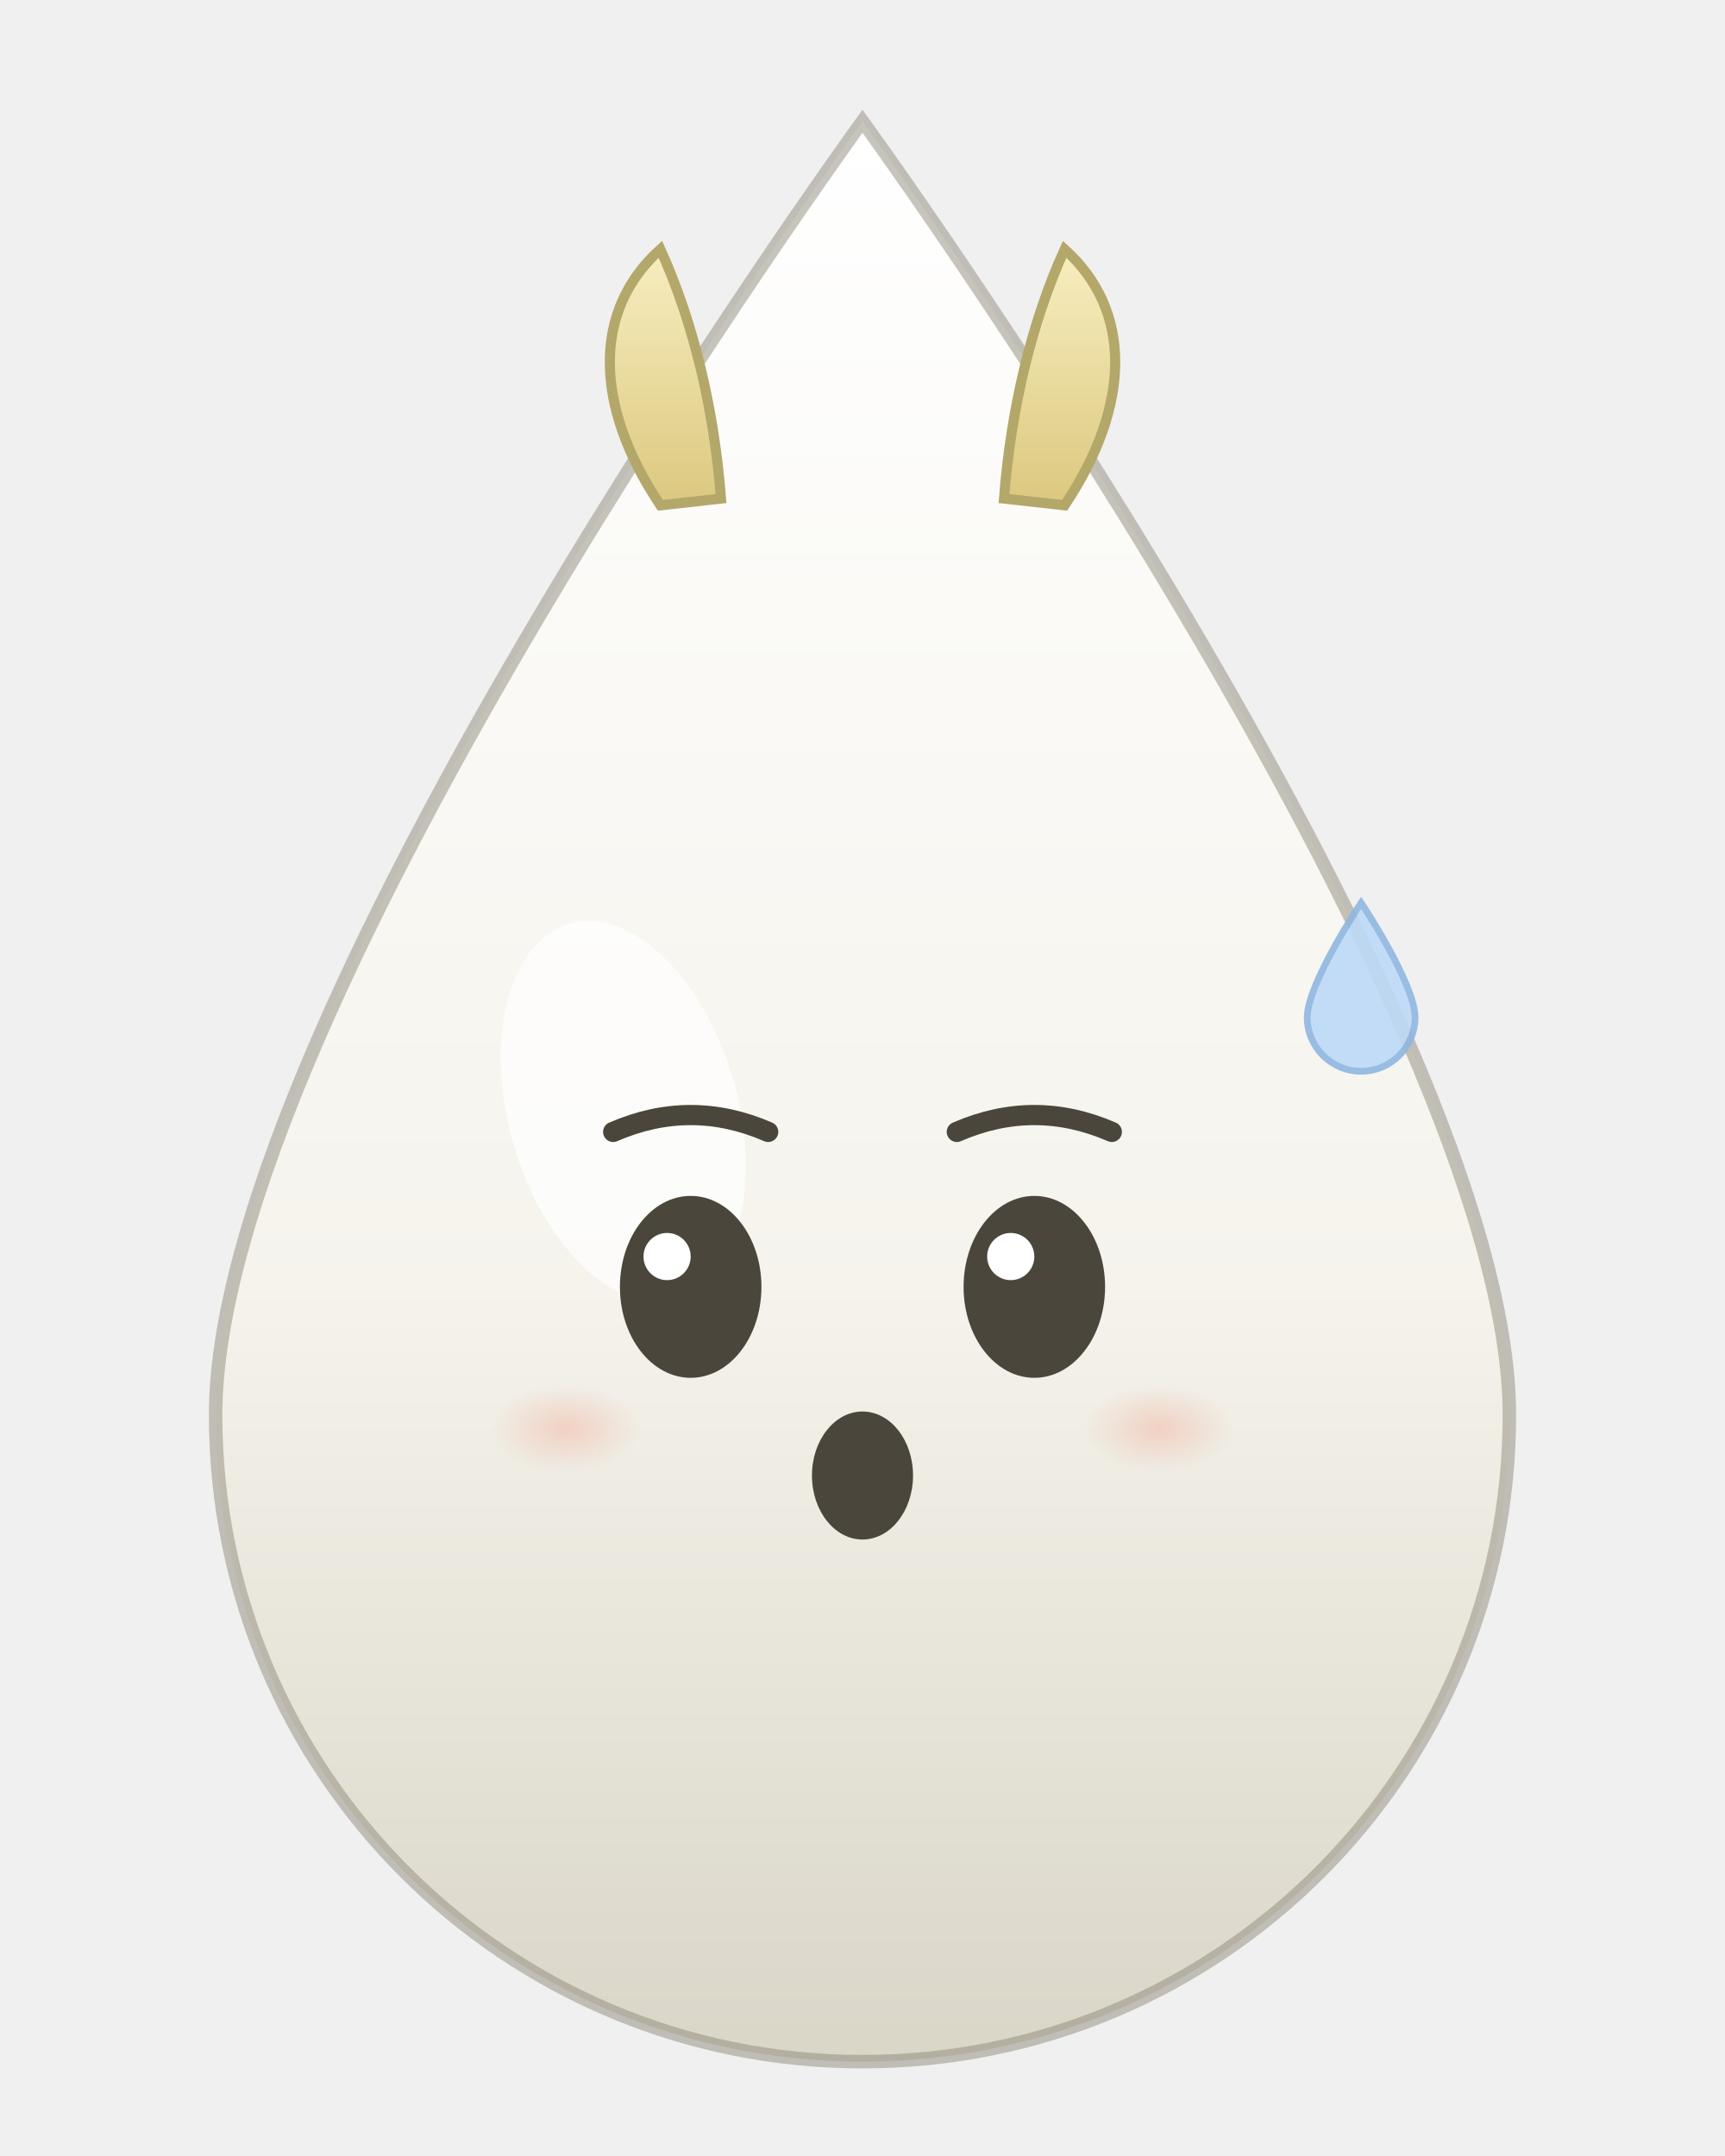
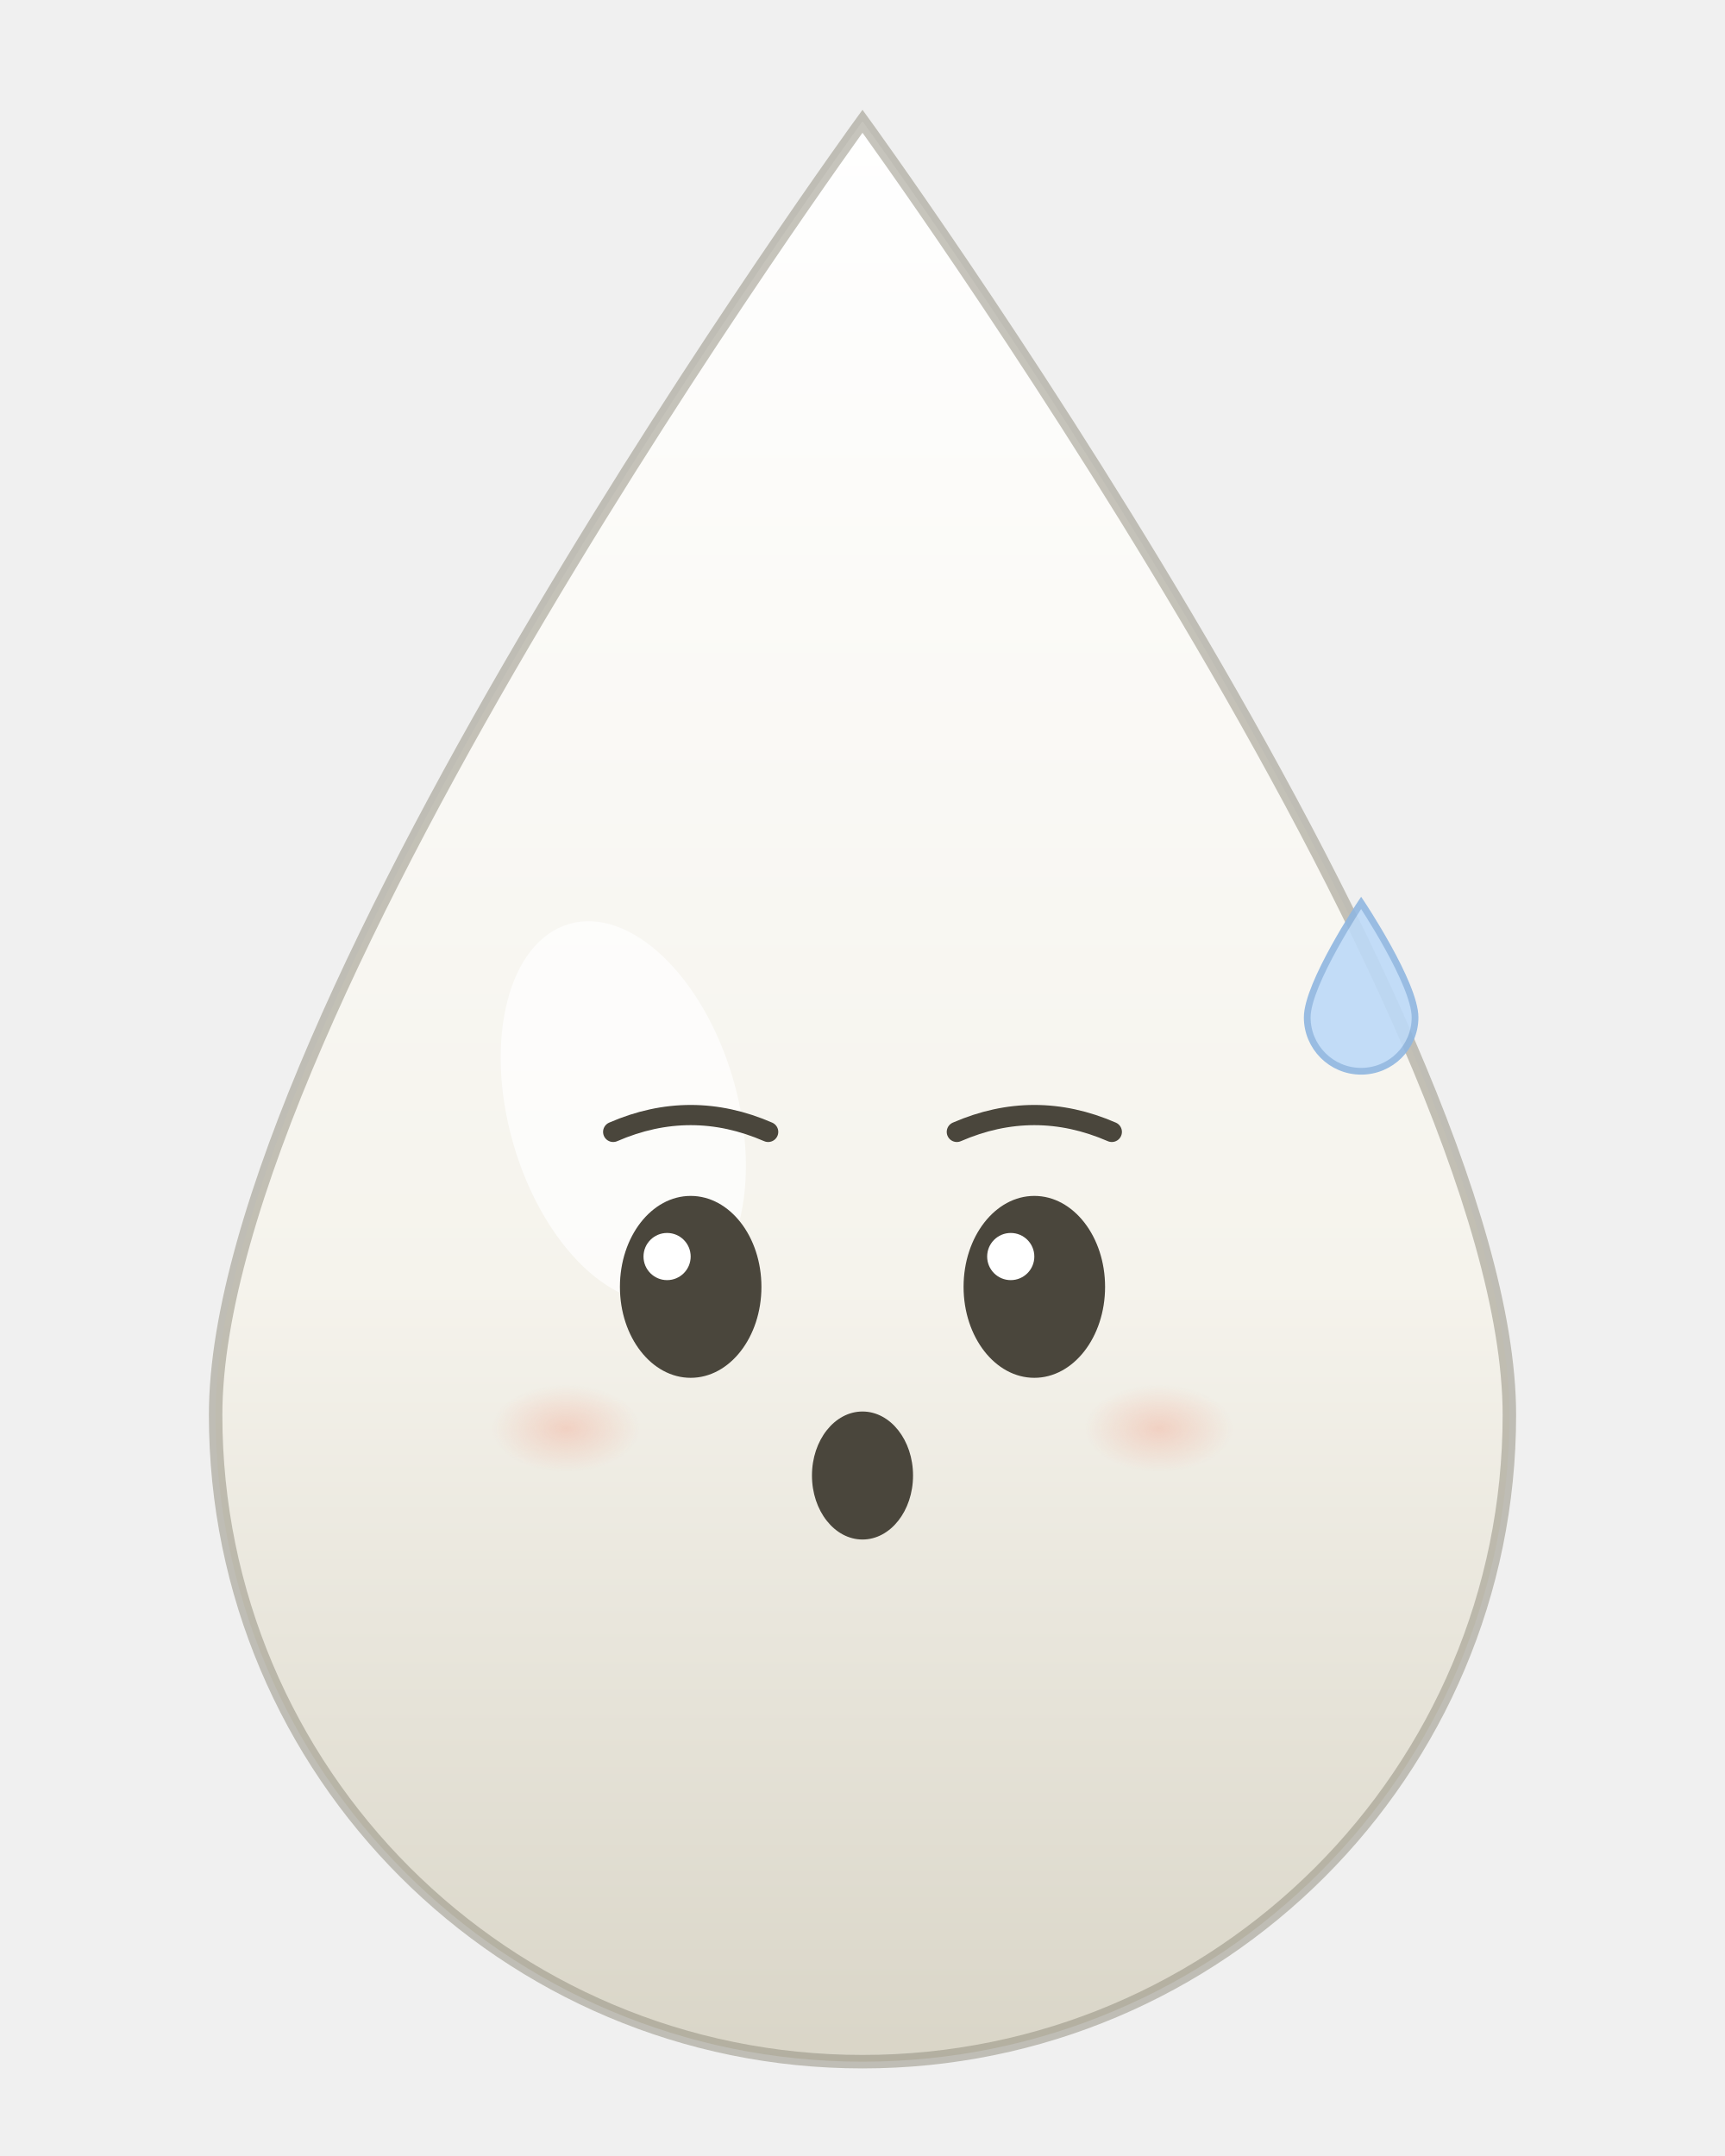
- <svg xmlns="http://www.w3.org/2000/svg" width="512" height="640" viewBox="0 0 512 640">
-   <defs>
+ <svg xmlns="http://www.w3.org/2000/svg" width="512" height="640" viewBox="0 0 512 640" version="1.1" id="svg15">
+   <defs id="defs7">
    <linearGradient id="body" x1="0" y1="0" x2="0" y2="1">
-       <stop offset="0" stop-color="#ffffff" />
-       <stop offset="0.6" stop-color="#f5f3ec" />
-       <stop offset="1" stop-color="#d9d5c7" />
+       <stop offset="0" stop-color="#ffffff" id="stop1" />
+       <stop offset="0.6" stop-color="#f5f3ec" id="stop2" />
+       <stop offset="1" stop-color="#d9d5c7" id="stop3" />
    </linearGradient>
    <radialGradient id="blush" cx="0.5" cy="0.5" r="0.5">
-       <stop offset="0" stop-color="#f2b4a0" stop-opacity="0.5" />
-       <stop offset="1" stop-color="#f2b4a0" stop-opacity="0" />
+       <stop offset="0" stop-color="#f2b4a0" stop-opacity="0.5" id="stop4" />
+       <stop offset="1" stop-color="#f2b4a0" stop-opacity="0" id="stop5" />
    </radialGradient>
    <linearGradient id="horn" x1="0" y1="0" x2="0" y2="1">
-       <stop offset="0" stop-color="#f7eec0" />
-       <stop offset="1" stop-color="#dcc87e" />
+       <stop offset="0" stop-color="#f7eec0" id="stop6" />
+       <stop offset="1" stop-color="#dcc87e" id="stop7" />
    </linearGradient>
  </defs>
-   <path d="M256 36 C 256 36 448 300 448 420 A 192 192 0 1 1 64 420 C 64 300 256 36 256 36 Z" fill="url(#body)" stroke="#8f8b7a" stroke-width="4" stroke-opacity="0.5" />
-   <ellipse cx="185" cy="330" rx="34" ry="58" fill="#ffffff" opacity="0.7" transform="rotate(-16 185 330)" />
-   <path d="M196 150 C 176 120 176 92 196 74 C 206 96 212 122 214 148 Z" fill="url(#horn)" stroke="#b3a76a" stroke-width="3" />
-   <path d="M316 150 C 336 120 336 92 316 74 C 306 96 300 122 298 148 Z" fill="url(#horn)" stroke="#b3a76a" stroke-width="3" />
-   <path d="M182 336 Q 205 326 228 336" fill="none" stroke="#4a463c" stroke-width="6" stroke-linecap="round" />
-   <path d="M284 336 Q 307 326 330 336" fill="none" stroke="#4a463c" stroke-width="6" stroke-linecap="round" />
-   <ellipse cx="205" cy="382" rx="21" ry="27" fill="#4a463c" />
-   <ellipse cx="307" cy="382" rx="21" ry="27" fill="#4a463c" />
-   <circle cx="198" cy="373" r="7" fill="#ffffff" />
-   <circle cx="300" cy="373" r="7" fill="#ffffff" />
-   <ellipse cx="256" cy="438" rx="15" ry="19" fill="#4a463c" />
-   <ellipse cx="168" cy="424" rx="22" ry="13" fill="url(#blush)" />
-   <ellipse cx="344" cy="424" rx="22" ry="13" fill="url(#blush)" />
-   <path d="M404 268 C 404 268 420 292 420 302 A 16 16 0 1 1 388 302 C 388 292 404 268 404 268 Z" fill="#bcd9f7" opacity="0.9" stroke="#8fb6e0" stroke-width="2" />
+   <path d="M256 36 C 256 36 448 300 448 420 A 192 192 0 1 1 64 420 C 64 300 256 36 256 36 Z" fill="url(#body)" stroke="#8f8b7a" stroke-width="4" stroke-opacity="0.5" id="path7" />
+   <ellipse cx="185" cy="330" rx="34" ry="58" fill="#ffffff" opacity="0.7" transform="rotate(-16 185 330)" id="ellipse7" />
+   <path d="M182 336 Q 205 326 228 336" fill="none" stroke="#4a463c" stroke-width="6" stroke-linecap="round" id="path10" />
+   <path d="M284 336 Q 307 326 330 336" fill="none" stroke="#4a463c" stroke-width="6" stroke-linecap="round" id="path11" />
+   <ellipse cx="205" cy="382" rx="21" ry="27" fill="#4a463c" id="ellipse11" />
+   <ellipse cx="307" cy="382" rx="21" ry="27" fill="#4a463c" id="ellipse12" />
+   <circle cx="198" cy="373" r="7" fill="#ffffff" id="circle12" />
+   <circle cx="300" cy="373" r="7" fill="#ffffff" id="circle13" />
+   <ellipse cx="256" cy="438" rx="15" ry="19" fill="#4a463c" id="ellipse13" />
+   <ellipse cx="168" cy="424" rx="22" ry="13" fill="url(#blush)" id="ellipse14" />
+   <ellipse cx="344" cy="424" rx="22" ry="13" fill="url(#blush)" id="ellipse15" />
+   <path d="M404 268 C 404 268 420 292 420 302 A 16 16 0 1 1 388 302 C 388 292 404 268 404 268 Z" fill="#bcd9f7" opacity="0.9" stroke="#8fb6e0" stroke-width="2" id="path15" />
</svg>
